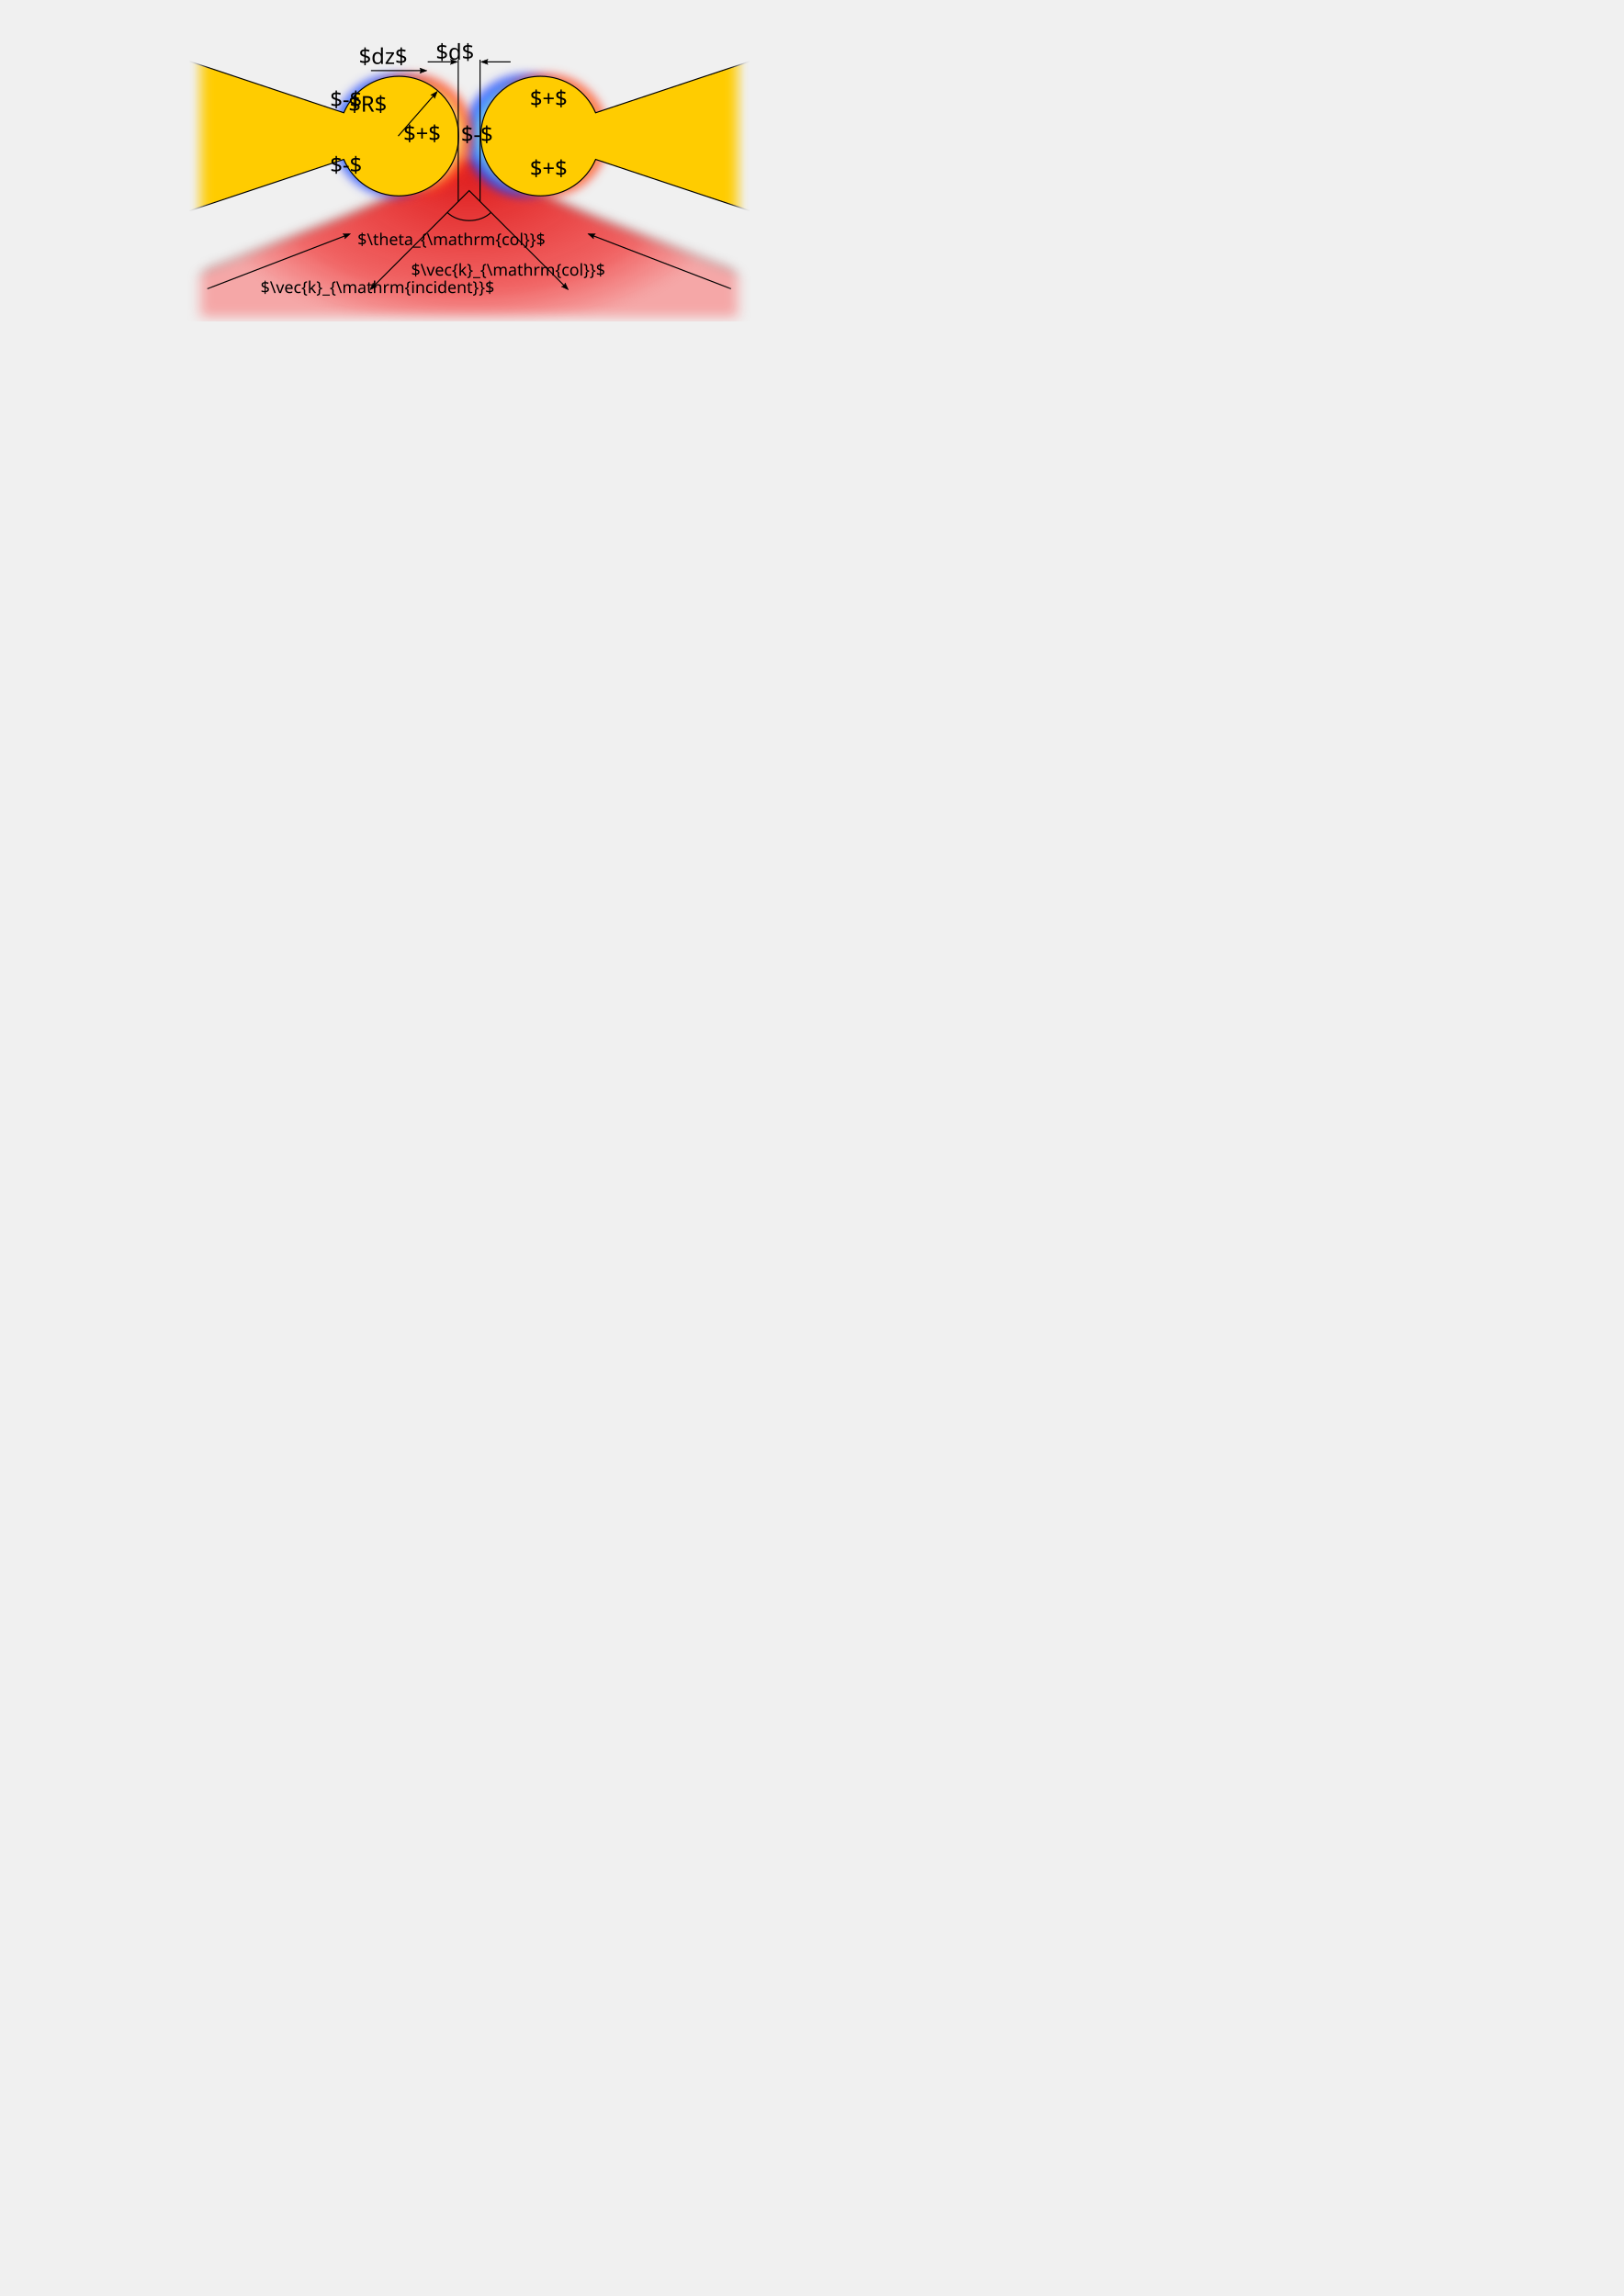
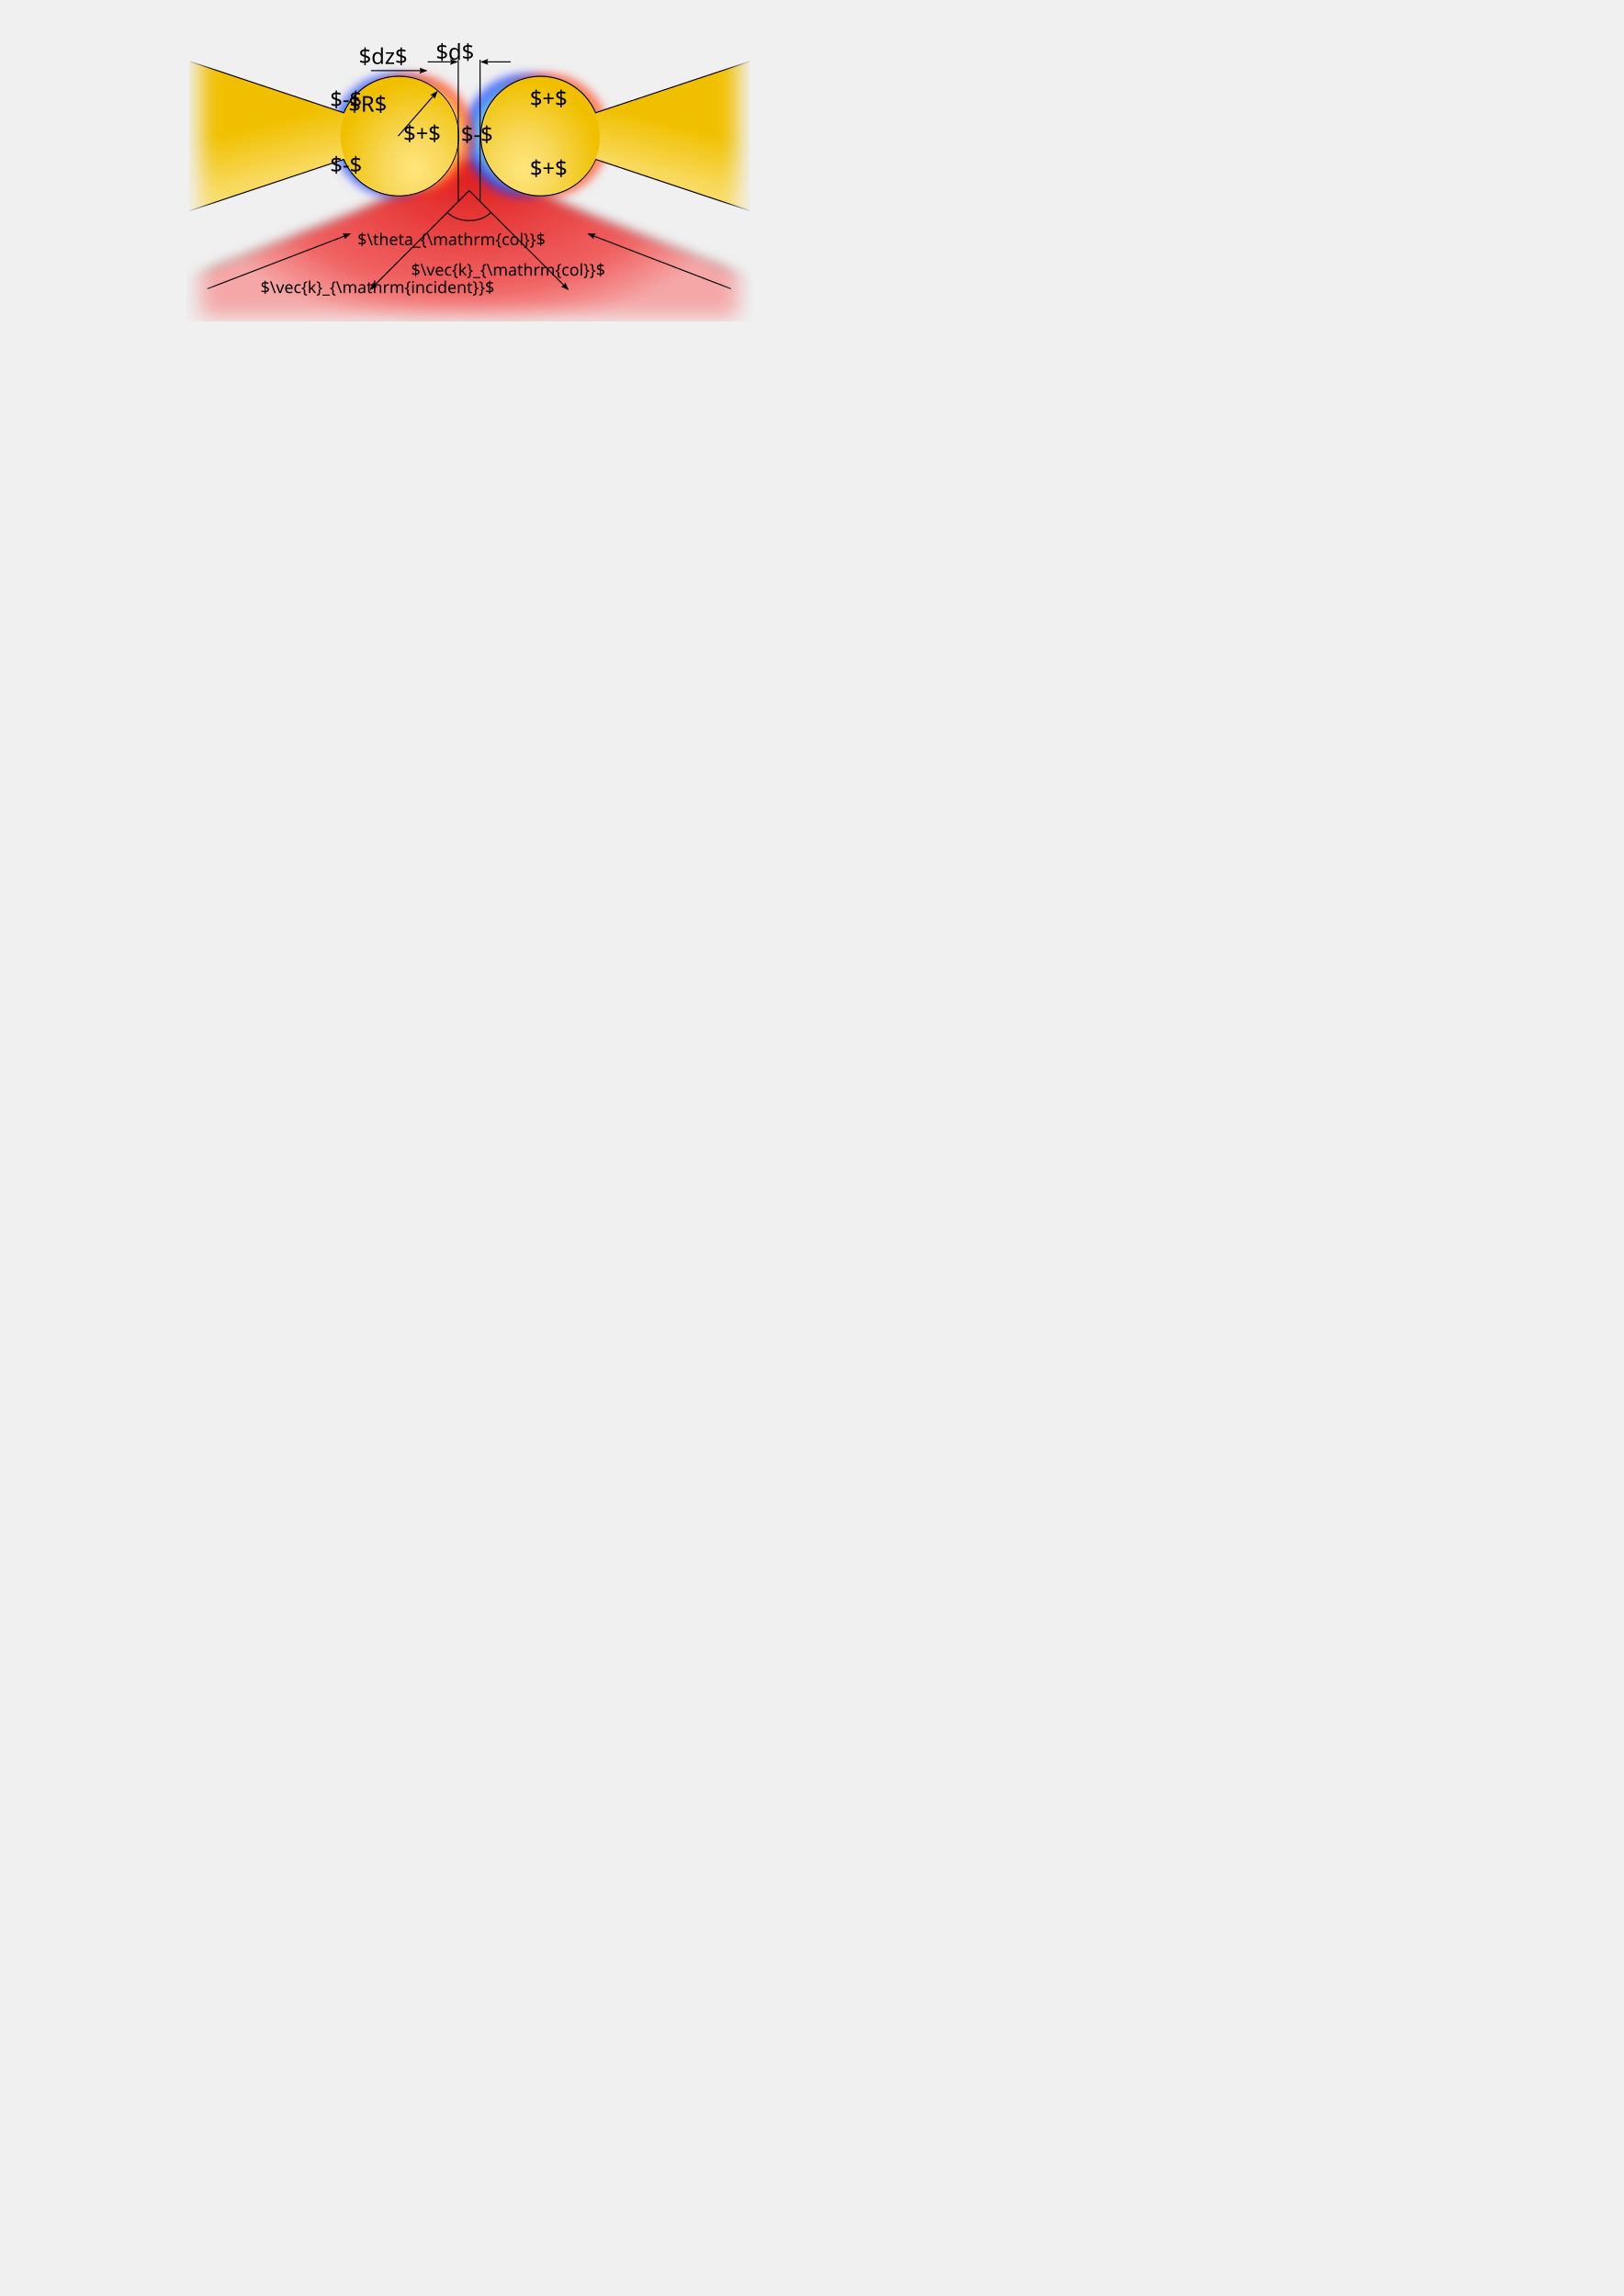
<svg xmlns="http://www.w3.org/2000/svg" xmlns:xlink="http://www.w3.org/1999/xlink" width="210mm" height="297mm" viewBox="0 0 744.094 1052.362" id="svg2" version="1.1">
  <defs id="defs4">
+     <linearGradient id="linearGradient4555">
+       <stop style="stop-color:#ffe57d;stop-opacity:1" offset="0" id="stop4557" />
+       <stop id="stop4559" offset="0.375" style="stop-color:#f8d95c;stop-opacity:1" />
+       <stop style="stop-color:#f0c000;stop-opacity:1" offset="1" id="stop4561" />
+     </linearGradient>
+     <linearGradient id="linearGradient4464">
+       <stop id="stop4466" offset="0" style="stop-color:#ffe57d;stop-opacity:1" />
+       <stop style="stop-color:#f8d95c;stop-opacity:1" offset="0.429" id="stop4468" />
+       <stop id="stop4470" offset="1" style="stop-color:#f0c000;stop-opacity:1" />
+     </linearGradient>
+     <linearGradient id="linearGradient4359">
+       <stop style="stop-color:#ffe57d;stop-opacity:1" offset="0" id="stop4361" />
+       <stop id="stop4363" offset="0.375" style="stop-color:#f8d95c;stop-opacity:1" />
+       <stop style="stop-color:#f0c000;stop-opacity:1" offset="1" id="stop4365" />
+     </linearGradient>
    <linearGradient id="linearGradient4659">
      <stop style="stop-color:#dc0000;stop-opacity:0.863" offset="0" id="stop4661" />
      <stop id="stop4667" offset="0.714" style="stop-color:#f00000;stop-opacity:0.588" />
      <stop style="stop-color:#ff0505;stop-opacity:0.314" offset="1" id="stop4663" />
-     </linearGradient>
-     <linearGradient id="linearGradient4603">
-       <stop style="stop-color:#ffcc00;stop-opacity:1;" offset="0" id="stop4605" />
-       <stop style="stop-color:#ffcc00;stop-opacity:0;" offset="1" id="stop4607" />
-     </linearGradient>
-     <linearGradient id="linearGradient4595">
-       <stop style="stop-color:#ffcc00;stop-opacity:1;" offset="0" id="stop4597" />
-       <stop style="stop-color:#ffcc00;stop-opacity:0;" offset="1" id="stop4599" />
    </linearGradient>
    <marker orient="auto" refY="0.0" refX="0.0" id="marker4277" style="overflow:visible;">
      <path id="path4279" style="fill-rule:evenodd;stroke-width:0.625;stroke-linejoin:round;stroke:#000000;stroke-opacity:1;fill:#000000;fill-opacity:1" d="M 8.719,4.034 L -2.207,0.016 L 8.719,-4.002 C 6.973,-1.63 6.983,1.616 8.719,4.034 z " transform="scale(0.6) rotate(180) translate(0,0)" />
    </marker>
    <marker style="overflow:visible" id="marker5125" refX="0.0" refY="0.0" orient="auto">
      <path transform="scale(0.6) translate(0,0)" d="M 8.719,4.034 L -2.207,0.016 L 8.719,-4.002 C 6.973,-1.63 6.983,1.616 8.719,4.034 z " style="fill-rule:evenodd;stroke-width:0.625;stroke-linejoin:round;stroke:#000000;stroke-opacity:1;fill:#000000;fill-opacity:1" id="path5127" />
    </marker>
    <marker style="overflow:visible;" id="marker5053" refX="0.0" refY="0.0" orient="auto">
      <path transform="scale(0.6) rotate(180) translate(0,0)" d="M 8.719,4.034 L -2.207,0.016 L 8.719,-4.002 C 6.973,-1.63 6.983,1.616 8.719,4.034 z " style="fill-rule:evenodd;stroke-width:0.625;stroke-linejoin:round;stroke:#000000;stroke-opacity:1;fill:#000000;fill-opacity:1" id="path5055" />
    </marker>
    <marker orient="auto" refY="0.0" refX="0.0" id="marker4791" style="overflow:visible;">
      <path id="path4793" style="fill-rule:evenodd;stroke-width:0.625;stroke-linejoin:round;stroke:#000000;stroke-opacity:1;fill:#000000;fill-opacity:1" d="M 8.719,4.034 L -2.207,0.016 L 8.719,-4.002 C 6.973,-1.63 6.983,1.616 8.719,4.034 z " transform="scale(0.6) rotate(180) translate(0,0)" />
    </marker>
    <marker orient="auto" refY="0.0" refX="0.0" id="Arrow2Mstart" style="overflow:visible">
      <path id="path4479" style="fill-rule:evenodd;stroke-width:0.625;stroke-linejoin:round;stroke:#000000;stroke-opacity:1;fill:#000000;fill-opacity:1" d="M 8.719,4.034 L -2.207,0.016 L 8.719,-4.002 C 6.973,-1.63 6.983,1.616 8.719,4.034 z " transform="scale(0.6) translate(0,0)" />
    </marker>
    <linearGradient id="linearGradient5325">
      <stop style="stop-color:#ffffff;stop-opacity:1" offset="0" id="stop5327" />
      <stop id="stop5329" offset="0.6" style="stop-color:#69f6ff;stop-opacity:1" />
      <stop id="stop5331" offset="0.85" style="stop-color:#419aff;stop-opacity:1" />
      <stop style="stop-color:#0101ff;stop-opacity:1" offset="1" id="stop5333" />
    </linearGradient>
    <linearGradient id="linearGradient5249">
      <stop id="stop5315" offset="0" style="stop-color:#ffffff;stop-opacity:1" />
      <stop style="stop-color:#fff669;stop-opacity:1" offset="0.7" id="stop5317" />
      <stop style="stop-color:#ff9a41;stop-opacity:1" offset="0.85" id="stop5319" />
      <stop id="stop5321" offset="1" style="stop-color:#ff0101;stop-opacity:1" />
    </linearGradient>
    <marker style="overflow:visible;" id="marker5010" refX="0.0" refY="0.0" orient="auto">
      <path transform="scale(0.6) rotate(180) translate(0,0)" d="M 8.719,4.034 L -2.207,0.016 L 8.719,-4.002 C 6.973,-1.63 6.983,1.616 8.719,4.034 z " style="fill-rule:evenodd;stroke-width:0.625;stroke-linejoin:round;stroke:#000000;stroke-opacity:1;fill:#000000;fill-opacity:1" id="path5012" />
    </marker>
    <marker orient="auto" refY="0.0" refX="0.0" id="marker4834" style="overflow:visible;">
      <path id="path4836" style="fill-rule:evenodd;stroke-width:0.625;stroke-linejoin:round;stroke:#000000;stroke-opacity:1;fill:#000000;fill-opacity:1" d="M 8.719,4.034 L -2.207,0.016 L 8.719,-4.002 C 6.973,-1.63 6.983,1.616 8.719,4.034 z " transform="scale(0.6) rotate(180) translate(0,0)" />
    </marker>
    <marker orient="auto" refY="0.0" refX="0.0" id="Arrow2Mend" style="overflow:visible;">
      <path id="path4223" style="fill-rule:evenodd;stroke-width:0.625;stroke-linejoin:round;stroke:#000000;stroke-opacity:1;fill:#000000;fill-opacity:1" d="M 8.719,4.034 L -2.207,0.016 L 8.719,-4.002 C 6.973,-1.63 6.983,1.616 8.719,4.034 z " transform="scale(0.6) rotate(180) translate(0,0)" />
    </marker>
    <marker orient="auto" refY="0.0" refX="0.0" id="Arrow2Lend" style="overflow:visible;">
      <path id="path4217" style="fill-rule:evenodd;stroke-width:0.625;stroke-linejoin:round;stroke:#000000;stroke-opacity:1;fill:#000000;fill-opacity:1" d="M 8.719,4.034 L -2.207,0.016 L 8.719,-4.002 C 6.973,-1.63 6.983,1.616 8.719,4.034 z " transform="scale(1.1) rotate(180) translate(1,0)" />
    </marker>
    <radialGradient xlink:href="#linearGradient5249" id="radialGradient5255" cx="182.7" cy="170.662" fx="182.7" fy="170.662" r="28" gradientTransform="translate(6,-58.00001)" gradientUnits="userSpaceOnUse" />
    <radialGradient xlink:href="#linearGradient5249" id="radialGradient5307" gradientUnits="userSpaceOnUse" gradientTransform="translate(68,-58.00001)" cx="182.7" cy="170.662" fx="182.7" fy="170.662" r="28" />
    <radialGradient xlink:href="#linearGradient5325" id="radialGradient5311" gradientUnits="userSpaceOnUse" gradientTransform="translate(58,-58.00001)" cx="182.7" cy="170.662" fx="182.7" fy="170.662" r="28" />
    <radialGradient xlink:href="#linearGradient5325" id="radialGradient5337" gradientUnits="userSpaceOnUse" gradientTransform="translate(-2,-58.00001)" cx="182.7" cy="170.662" fx="182.7" fy="170.662" r="28" />
    <filter style="color-interpolation-filters:sRGB" id="filter5419" x="-0.096" width="1.192" y="-0.096" height="1.192">
      <feGaussianBlur stdDeviation="2.216" id="feGaussianBlur5421" />
    </filter>
    <filter style="color-interpolation-filters:sRGB" id="filter5427" x="-0.096" width="1.192" y="-0.096" height="1.192">
      <feGaussianBlur stdDeviation="2.216" id="feGaussianBlur5429" />
    </filter>
    <filter style="color-interpolation-filters:sRGB" id="filter5435" x="-0.096" width="1.192" y="-0.096" height="1.192">
      <feGaussianBlur stdDeviation="2.216" id="feGaussianBlur5437" />
    </filter>
    <filter style="color-interpolation-filters:sRGB" id="filter5443" x="-0.096" width="1.192" y="-0.096" height="1.192">
      <feGaussianBlur stdDeviation="2.216" id="feGaussianBlur5445" />
    </filter>
    <filter style="color-interpolation-filters:sRGB" id="filter4520" x="-0.024" width="1.047" y="-0.076" height="1.153">
      <feGaussianBlur stdDeviation="2.552" id="feGaussianBlur4522" />
    </filter>
-     <filter style="color-interpolation-filters:sRGB" id="filter4587" x="-0.027" width="1.055" y="-0.053" height="1.105">
-       <feGaussianBlur stdDeviation="2.85" id="feGaussianBlur4589" />
+     <radialGradient xlink:href="#linearGradient4659" id="radialGradient4665" cx="215" cy="150.314" fx="215" fy="150.314" r="136.125" gradientTransform="matrix(0.9182706,0,0,0.5142315,17.57183,15.06619)" gradientUnits="userSpaceOnUse" />
+     <linearGradient xlink:href="#linearGradient4464" id="linearGradient4357" x1="395.564" y1="53.969" x2="410.164" y2="112.369" gradientUnits="userSpaceOnUse" />
+     <radialGradient xlink:href="#linearGradient4359" id="radialGradient4460" cx="209.818" cy="-94.223" fx="209.818" fy="-94.223" r="36.494" gradientUnits="userSpaceOnUse" gradientTransform="matrix(-1.4440308e-8,-1.6,1.4,-1.263526e-8,342.4873,245.236)" />
+     <linearGradient xlink:href="#linearGradient4464" id="linearGradient4462" x1="93.793" y1="53.978" x2="79.195" y2="112.369" gradientUnits="userSpaceOnUse" />
+     <filter style="color-interpolation-filters:sRGB" id="filter4537" x="-0.012" width="1.024" y="-0.012" height="1.024">
+       <feGaussianBlur stdDeviation="0.394" id="feGaussianBlur4539" />
    </filter>
-     <mask maskUnits="userSpaceOnUse" id="mask4591">
-       <rect style="opacity:1;fill:#ffffff;fill-opacity:1;fill-rule:nonzero;stroke:#000000;stroke-width:0.4;stroke-linecap:round;stroke-linejoin:miter;stroke-miterlimit:4;stroke-dasharray:none;stroke-dashoffset:0;stroke-opacity:1;filter:url(#filter4587)" id="rect4593" width="250" height="130" x="90" y="27.362" transform="matrix(0.9864805,0,0,0.9733965,2.893838,2.481176)" />
+     <radialGradient xlink:href="#linearGradient4555" id="radialGradient4549" cx="278.934" cy="-91.116" fx="278.934" fy="-91.116" r="38.69" gradientTransform="matrix(1.301565,1.5601619e-7,-1.7830476e-7,1.487497,-84.11678,44.01787)" gradientUnits="userSpaceOnUse" />
+     <filter style="color-interpolation-filters:sRGB" id="filter4551" x="-0.012" width="1.024" y="-0.012" height="1.024">
+       <feGaussianBlur stdDeviation="0.383" id="feGaussianBlur4553" />
+     </filter>
+     <filter style="color-interpolation-filters:sRGB" id="filter4574" x="-0.046" width="1.091" y="-0.088" height="1.176">
+       <feGaussianBlur stdDeviation="4.76" id="feGaussianBlur4576" />
+     </filter>
+     <mask maskUnits="userSpaceOnUse" id="mask4608">
+       <rect style="opacity:1;fill:#ffffff;fill-opacity:1;fill-rule:nonzero;stroke:#000000;stroke-width:0.4;stroke-linecap:round;stroke-linejoin:miter;stroke-miterlimit:4;stroke-dasharray:none;stroke-dashoffset:0;stroke-opacity:1;filter:url(#filter4574)" id="rect4610" width="250" height="130" x="90" y="27.362" transform="matrix(0.9864805,0,0,0.9733965,2.893838,2.48118)" />
    </mask>
-     <linearGradient xlink:href="#linearGradient4595" id="linearGradient4601" x1="64.598" y1="112.362" x2="57.299" y2="112.362" gradientUnits="userSpaceOnUse" />
-     <linearGradient xlink:href="#linearGradient4603" id="linearGradient4609" x1="424.764" y1="112.362" x2="432.064" y2="112.362" gradientUnits="userSpaceOnUse" />
-     <radialGradient xlink:href="#linearGradient4659" id="radialGradient4665" cx="215" cy="150.314" fx="215" fy="150.314" r="136.125" gradientTransform="matrix(0.9182706,0,0,0.5142315,17.57183,15.06619)" gradientUnits="userSpaceOnUse" />
-     <clipPath clipPathUnits="userSpaceOnUse" id="clipPath4674">
-       <rect style="opacity:1;fill:none;fill-opacity:0;fill-rule:nonzero;stroke:#000000;stroke-width:0.509;stroke-linecap:round;stroke-linejoin:miter;stroke-miterlimit:4;stroke-dasharray:none;stroke-dashoffset:0;stroke-opacity:1" id="rect4676" width="259.491" height="134.991" x="85.255" y="27.367" />
+     <clipPath clipPathUnits="userSpaceOnUse" id="clipPath4612">
+       <rect style="opacity:1;fill:none;fill-opacity:0;fill-rule:nonzero;stroke:#000000;stroke-width:0.509;stroke-linecap:round;stroke-linejoin:miter;stroke-miterlimit:4;stroke-dasharray:none;stroke-dashoffset:0;stroke-opacity:1" id="rect4614" width="259.491" height="134.991" x="85.255" y="27.367" />
    </clipPath>
  </defs>
  <g id="layer1">
-     <g id="g4526" mask="url(#mask4591)" clip-path="url(#clipPath4674)" transform="matrix(1,0,0,-1,0,174.7291)">
+     <g id="g4526" mask="url(#mask4608)" clip-path="url(#clipPath4612)" transform="matrix(1,0,0,-1,0,174.7291)">
      <path id="path4407" d="m 85,47.362 65,25 c 0,0 40,15 50,25 7.071,7.071 22.929,7.071 30,0 10,-10 50,-25 50,-25 l 65,-25 0,-25 -260,0 z" style="fill:url(#radialGradient4665);fill-opacity:1;fill-rule:evenodd;stroke:#000000;stroke-width:0.4;stroke-linecap:butt;stroke-linejoin:miter;stroke-miterlimit:4;stroke-dasharray:none;stroke-opacity:1;filter:url(#filter4520)" />
      <path style="opacity:0.9;fill:url(#radialGradient5337);fill-opacity:1;fill-rule:nonzero;stroke:none;stroke-width:0.604;stroke-linecap:butt;stroke-linejoin:miter;stroke-miterlimit:4;stroke-dasharray:none;stroke-dashoffset:0;stroke-opacity:1;filter:url(#filter5443)" id="path5335" d="M 208.398,112.662 A 27.698,27.698 0 0 1 180.745,140.36 27.698,27.698 0 0 1 153.002,112.753 27.698,27.698 0 0 1 180.564,84.965 27.698,27.698 0 0 1 208.397,112.481" />
      <path d="M 268.398,112.662 A 27.698,27.698 0 0 1 240.745,140.36 27.698,27.698 0 0 1 213.002,112.753 27.698,27.698 0 0 1 240.564,84.965 27.698,27.698 0 0 1 268.397,112.481" id="path5309" style="opacity:0.9;fill:url(#radialGradient5311);fill-opacity:1;fill-rule:nonzero;stroke:none;stroke-width:0.604;stroke-linecap:butt;stroke-linejoin:miter;stroke-miterlimit:4;stroke-dasharray:none;stroke-dashoffset:0;stroke-opacity:1;filter:url(#filter5419)" />
      <path style="opacity:0.9;fill:url(#radialGradient5307);fill-opacity:1;fill-rule:nonzero;stroke:none;stroke-width:0.604;stroke-linecap:butt;stroke-linejoin:miter;stroke-miterlimit:4;stroke-dasharray:none;stroke-dashoffset:0;stroke-opacity:1;filter:url(#filter5435)" id="path5305" d="M 278.398,112.662 A 27.698,27.698 0 0 1 250.745,140.36 27.698,27.698 0 0 1 223.002,112.753 27.698,27.698 0 0 1 250.564,84.965 27.698,27.698 0 0 1 278.397,112.481" />
      <path d="M 216.398,112.662 A 27.698,27.698 0 0 1 188.745,140.36 27.698,27.698 0 0 1 161.002,112.753 27.698,27.698 0 0 1 188.564,84.965 27.698,27.698 0 0 1 216.397,112.481" id="path5247" style="opacity:0.9;fill:url(#radialGradient5255);fill-opacity:1;fill-rule:nonzero;stroke:none;stroke-width:0.604;stroke-linecap:butt;stroke-linejoin:miter;stroke-miterlimit:4;stroke-dasharray:none;stroke-dashoffset:0;stroke-opacity:1;filter:url(#filter5427)" />
      <g transform="matrix(0.6850394,0,0,0.6850394,45.74803,35.38967)" id="g4186">
-         <path style="fill:url(#linearGradient4601);fill-opacity:1;fill-rule:evenodd;stroke:#000000;stroke-width:0.73;stroke-linecap:butt;stroke-linejoin:miter;stroke-miterlimit:4;stroke-dasharray:none;stroke-opacity:1" d="m 60,162.361 103.209,-34.402 c 6.267,14.8 20.784,24.411 36.855,24.402 22.066,-0.036 39.936,-17.934 39.936,-40 l 0,-0.26 c -0.144,-22.066 -18.13,-39.846 -40.195,-39.738 -15.985,0.081 -30.387,9.672 -36.625,24.391 L 60,62.361" id="path4138" />
+         <path style="fill:url(#linearGradient4462);fill-opacity:1;fill-rule:evenodd;stroke:#000000;stroke-width:0.73;stroke-linecap:butt;stroke-linejoin:miter;stroke-miterlimit:4;stroke-dasharray:none;stroke-opacity:1" d="m 60,162.361 103.209,-34.402 c 6.267,14.8 20.784,24.411 36.855,24.402 22.066,-0.036 39.936,-17.934 39.936,-40 l 0,-0.26 c -0.144,-22.066 -18.13,-39.846 -40.195,-39.738 -15.985,0.081 -30.387,9.672 -36.625,24.391 L 60,62.361" id="path4138" />
+         <path style="opacity:1;fill:url(#radialGradient4460);fill-opacity:1;fill-rule:nonzero;stroke:none;stroke-width:0.75;stroke-linecap:round;stroke-linejoin:miter;stroke-miterlimit:4;stroke-dasharray:2.25, 2.25;stroke-dashoffset:0;stroke-opacity:1;filter:url(#filter4537)" id="path4444" transform="scale(1,-1)" d="m 239.77,-112.369 a 39.414,39.414 0 0 1 -39.349,39.414 39.414,39.414 0 0 1 -39.478,-39.285 39.414,39.414 0 0 1 39.221,-39.542 39.414,39.414 0 0 1 39.606,39.156" />
      </g>
      <g transform="matrix(0.6849328,0,0,0.6849328,49.06513,35.40165)" id="g4182">
-         <path id="path4143" d="M 430.064,162.362 326.855,127.96 C 320.588,142.76 306.072,152.371 290,152.362 c -22.066,-0.036 -39.936,-17.934 -39.936,-40 l 0,-0.26 c 0.144,-22.066 18.13,-39.846 40.195,-39.738 15.985,0.081 30.387,9.672 36.625,24.391 L 430.064,62.362" style="fill:url(#linearGradient4609);fill-opacity:1;fill-rule:evenodd;stroke:#000000;stroke-width:0.73;stroke-linecap:butt;stroke-linejoin:miter;stroke-miterlimit:4;stroke-dasharray:none;stroke-opacity:1" />
+         <path id="path4143" d="M 430.064,162.362 326.855,127.96 C 320.588,142.76 306.072,152.371 290,152.362 c -22.066,-0.036 -39.936,-17.934 -39.936,-40 l 0,-0.26 c 0.144,-22.066 18.13,-39.846 40.195,-39.738 15.985,0.081 30.387,9.672 36.625,24.391 L 430.064,62.362" style="fill:url(#linearGradient4357);fill-opacity:1;fill-rule:evenodd;stroke:#000000;stroke-width:0.73;stroke-linecap:butt;stroke-linejoin:miter;stroke-miterlimit:4;stroke-dasharray:none;stroke-opacity:1" />
+         <path style="opacity:1;fill:url(#radialGradient4549);fill-opacity:1;fill-rule:nonzero;stroke:none;stroke-width:0.75;stroke-linecap:round;stroke-linejoin:miter;stroke-miterlimit:4;stroke-dasharray:2.25, 2.25;stroke-dashoffset:0;stroke-opacity:1;filter:url(#filter4551)" id="path4541" transform="matrix(1.014744,0,0,-1.014747,-4.282308,-2.397762)" d="m 329.134,-112.369 a 38.69,37.96 0 0 1 -38.627,37.96 38.69,37.96 0 0 1 -38.753,-37.836 38.69,37.96 0 0 1 38.5,-38.083 38.69,37.96 0 0 1 38.879,37.712" />
      </g>
      <path id="path4449" d="m 170,42.362 45,45 45,-45" style="display:inline;fill:none;fill-rule:evenodd;stroke:#000000;stroke-width:0.5;stroke-linecap:butt;stroke-linejoin:miter;stroke-miterlimit:4;stroke-dasharray:none;stroke-opacity:1;marker-start:url(#Arrow2Mstart);marker-end:url(#marker4791)" />
      <path id="path4855" d="m 205,77.362 c 5,-5 15,-5 20,0" style="display:inline;fill:none;fill-rule:evenodd;stroke:#000000;stroke-width:0.5;stroke-linecap:butt;stroke-linejoin:miter;stroke-miterlimit:4;stroke-dasharray:none;stroke-opacity:1" />
      <path id="path5045" d="m 95,42.362 65,25" style="display:inline;fill:none;fill-rule:evenodd;stroke:#000000;stroke-width:0.5;stroke-linecap:butt;stroke-linejoin:miter;stroke-miterlimit:4;stroke-dasharray:none;stroke-opacity:1;marker-end:url(#marker5053)" />
      <path id="path5117" d="m 270,67.362 65,-25" style="display:inline;fill:none;fill-rule:evenodd;stroke:#000000;stroke-width:0.5;stroke-linecap:butt;stroke-linejoin:miter;stroke-miterlimit:4;stroke-dasharray:none;stroke-opacity:1;marker-start:url(#marker5125)" />
      <path id="path4174" d="m 210,82.362 0,65" style="display:inline;fill:none;fill-rule:evenodd;stroke:#000000;stroke-width:0.5;stroke-linecap:butt;stroke-linejoin:miter;stroke-miterlimit:4;stroke-dasharray:none;stroke-opacity:1" />
      <path id="path4176" d="m 220,82.362 0,65" style="display:inline;fill:none;fill-rule:evenodd;stroke:#000000;stroke-width:0.5;stroke-linecap:butt;stroke-linejoin:miter;stroke-miterlimit:4;stroke-dasharray:none;stroke-opacity:1" />
      <path id="path4190" d="M 182.475,112.362 200,132.367" style="display:inline;fill:none;fill-rule:evenodd;stroke:#000000;stroke-width:0.5;stroke-linecap:butt;stroke-linejoin:miter;stroke-miterlimit:4;stroke-dasharray:none;stroke-opacity:1;marker-end:url(#Arrow2Mend)" />
      <path style="display:inline;fill:none;fill-rule:evenodd;stroke:#000000;stroke-width:0.5;stroke-linecap:butt;stroke-linejoin:miter;stroke-miterlimit:4;stroke-dasharray:none;stroke-opacity:1;marker-end:url(#marker4277)" d="m 196,146.367 13,0" id="path4616" />
      <path id="path4832" d="m 234,146.367 -13,0" style="display:inline;fill:none;fill-rule:evenodd;stroke:#000000;stroke-width:0.5;stroke-linecap:butt;stroke-linejoin:miter;stroke-miterlimit:4;stroke-dasharray:none;stroke-opacity:1;marker-end:url(#marker4834)" />
      <path style="display:inline;fill:none;fill-rule:evenodd;stroke:#000000;stroke-width:0.5;stroke-linecap:butt;stroke-linejoin:miter;stroke-miterlimit:4;stroke-dasharray:none;stroke-opacity:1;marker-end:url(#marker5010)" d="m 170,142.362 25,0" id="path5008" />
    </g>
  </g>
  <g id="layer2" style="display:inline">
    <text xml:space="preserve" style="font-style:normal;font-variant:normal;font-weight:normal;font-stretch:normal;font-size:10px;line-height:125%;font-family:sans-serif;-inkscape-font-specification:sans-serif;text-align:center;letter-spacing:0px;word-spacing:0px;text-anchor:middle;fill:#000000;fill-opacity:1;stroke:none;stroke-width:1px;stroke-linecap:butt;stroke-linejoin:miter;stroke-opacity:1" x="215" y="27.362" id="text4178">
      <tspan id="tspan4180" x="215" y="27.362">$d$</tspan>
    </text>
    <text id="text4606" y="51.192" x="190.308" style="font-style:normal;font-variant:normal;font-weight:normal;font-stretch:normal;font-size:10px;line-height:125%;font-family:sans-serif;-inkscape-font-specification:sans-serif;text-align:end;letter-spacing:0px;word-spacing:0px;text-anchor:end;fill:#000000;fill-opacity:1;stroke:none;stroke-width:1px;stroke-linecap:butt;stroke-linejoin:miter;stroke-opacity:1" xml:space="preserve">
      <tspan y="51.192" x="190.308" id="tspan4608">$R$</tspan>
    </text>
    <text id="text5200" y="29.326" x="182.076" style="font-style:normal;font-variant:normal;font-weight:normal;font-stretch:normal;font-size:10px;line-height:125%;font-family:sans-serif;-inkscape-font-specification:sans-serif;text-align:center;letter-spacing:0px;word-spacing:0px;text-anchor:middle;fill:#000000;fill-opacity:1;stroke:none;stroke-width:1px;stroke-linecap:butt;stroke-linejoin:miter;stroke-opacity:1" xml:space="preserve">
      <tspan y="29.326" x="182.076" id="tspan5202">$dz$</tspan>
    </text>
    <text xml:space="preserve" style="font-style:normal;font-variant:normal;font-weight:500;font-stretch:normal;font-size:12.5px;line-height:125%;font-family:'CMU Sans Serif';-inkscape-font-specification:'CMU Sans Serif Medium';text-align:center;letter-spacing:0px;word-spacing:0px;text-anchor:middle;fill:#000000;fill-opacity:1;stroke:none;stroke-width:1px;stroke-linecap:butt;stroke-linejoin:miter;stroke-opacity:1" x="201.55" y="64.632" id="text4327">
      <tspan id="tspan4329" x="201.55" y="64.632" style="font-size:10px;text-align:center;text-anchor:middle">$+$</tspan>
    </text>
    <text id="text4331" y="65.072" x="226.705" style="font-style:normal;font-variant:normal;font-weight:500;font-stretch:normal;font-size:12.5px;line-height:125%;font-family:'CMU Sans Serif';-inkscape-font-specification:'CMU Sans Serif Medium';text-align:center;letter-spacing:0px;word-spacing:0px;text-anchor:middle;fill:#000000;fill-opacity:1;stroke:none;stroke-width:1px;stroke-linecap:butt;stroke-linejoin:miter;stroke-opacity:1" xml:space="preserve">
      <tspan style="font-size:10px;text-align:center;text-anchor:middle" y="65.072" x="226.705" id="tspan4333">$-$</tspan>
    </text>
    <text xml:space="preserve" style="font-style:normal;font-variant:normal;font-weight:normal;font-stretch:normal;font-size:12.5px;line-height:125%;font-family:sans-serif;-inkscape-font-specification:sans-serif;text-align:center;letter-spacing:0px;word-spacing:0px;text-anchor:middle;fill:#000000;fill-opacity:1;stroke:none;stroke-width:1px;stroke-linecap:butt;stroke-linejoin:miter;stroke-opacity:1" x="215" y="112.362" id="text5037">
      <tspan id="tspan5039" x="215" y="112.362" style="font-size:7.5px">$\theta_{\mathrm{col}}$</tspan>
    </text>
    <text id="text5041" y="126.327" x="188.377" style="font-style:normal;font-variant:normal;font-weight:normal;font-stretch:normal;font-size:12.5px;line-height:125%;font-family:sans-serif;-inkscape-font-specification:sans-serif;text-align:start;letter-spacing:0px;word-spacing:0px;text-anchor:start;fill:#000000;fill-opacity:1;stroke:none;stroke-width:1px;stroke-linecap:butt;stroke-linejoin:miter;stroke-opacity:1" xml:space="preserve">
      <tspan style="font-size:7.5px;text-align:start;text-anchor:start" y="126.327" x="188.377" id="tspan5043">$\vec{k}_{\mathrm{col}}$</tspan>
    </text>
    <text xml:space="preserve" style="font-style:normal;font-variant:normal;font-weight:normal;font-stretch:normal;font-size:12.5px;line-height:125%;font-family:sans-serif;-inkscape-font-specification:sans-serif;text-align:start;letter-spacing:0px;word-spacing:0px;text-anchor:start;fill:#000000;fill-opacity:1;stroke:none;stroke-width:1px;stroke-linecap:butt;stroke-linejoin:miter;stroke-opacity:1" x="119.377" y="134.327" id="text5219">
      <tspan x="119.377" y="134.327" style="font-size:7.5px;text-align:start;text-anchor:start" id="tspan5223">$\vec{k}_{\mathrm{incident}}$</tspan>
    </text>
    <text xml:space="preserve" style="font-style:normal;font-variant:normal;font-weight:500;font-stretch:normal;font-size:12.5px;line-height:125%;font-family:'CMU Sans Serif';-inkscape-font-specification:'CMU Sans Serif Medium';text-align:center;letter-spacing:0px;word-spacing:0px;text-anchor:middle;fill:#000000;fill-opacity:1;stroke:none;stroke-width:1px;stroke-linecap:butt;stroke-linejoin:miter;stroke-opacity:1" x="166.705" y="49.072" id="text5545">
      <tspan id="tspan5547" x="166.705" y="49.072" style="font-size:10px;text-align:center;text-anchor:middle">$-$</tspan>
    </text>
    <text id="text5549" y="79.072" x="166.705" style="font-style:normal;font-variant:normal;font-weight:500;font-stretch:normal;font-size:12.5px;line-height:125%;font-family:'CMU Sans Serif';-inkscape-font-specification:'CMU Sans Serif Medium';text-align:center;letter-spacing:0px;word-spacing:0px;text-anchor:middle;fill:#000000;fill-opacity:1;stroke:none;stroke-width:1px;stroke-linecap:butt;stroke-linejoin:miter;stroke-opacity:1" xml:space="preserve">
      <tspan style="font-size:10px;text-align:center;text-anchor:middle" y="79.072" x="166.705" id="tspan5551">$-$</tspan>
    </text>
    <text id="text5553" y="80.632" x="259.55" style="font-style:normal;font-variant:normal;font-weight:500;font-stretch:normal;font-size:12.5px;line-height:125%;font-family:'CMU Sans Serif';-inkscape-font-specification:'CMU Sans Serif Medium';text-align:center;letter-spacing:0px;word-spacing:0px;text-anchor:middle;fill:#000000;fill-opacity:1;stroke:none;stroke-width:1px;stroke-linecap:butt;stroke-linejoin:miter;stroke-opacity:1" xml:space="preserve">
      <tspan style="font-size:10px;text-align:center;text-anchor:middle" y="80.632" x="259.55" id="tspan5555">$+$</tspan>
    </text>
    <text xml:space="preserve" style="font-style:normal;font-variant:normal;font-weight:500;font-stretch:normal;font-size:12.5px;line-height:125%;font-family:'CMU Sans Serif';-inkscape-font-specification:'CMU Sans Serif Medium';text-align:center;letter-spacing:0px;word-spacing:0px;text-anchor:middle;fill:#000000;fill-opacity:1;stroke:none;stroke-width:1px;stroke-linecap:butt;stroke-linejoin:miter;stroke-opacity:1" x="259.55" y="48.632" id="text5557">
      <tspan id="tspan5559" x="259.55" y="48.632" style="font-size:10px;text-align:center;text-anchor:middle">$+$</tspan>
    </text>
  </g>
</svg>
